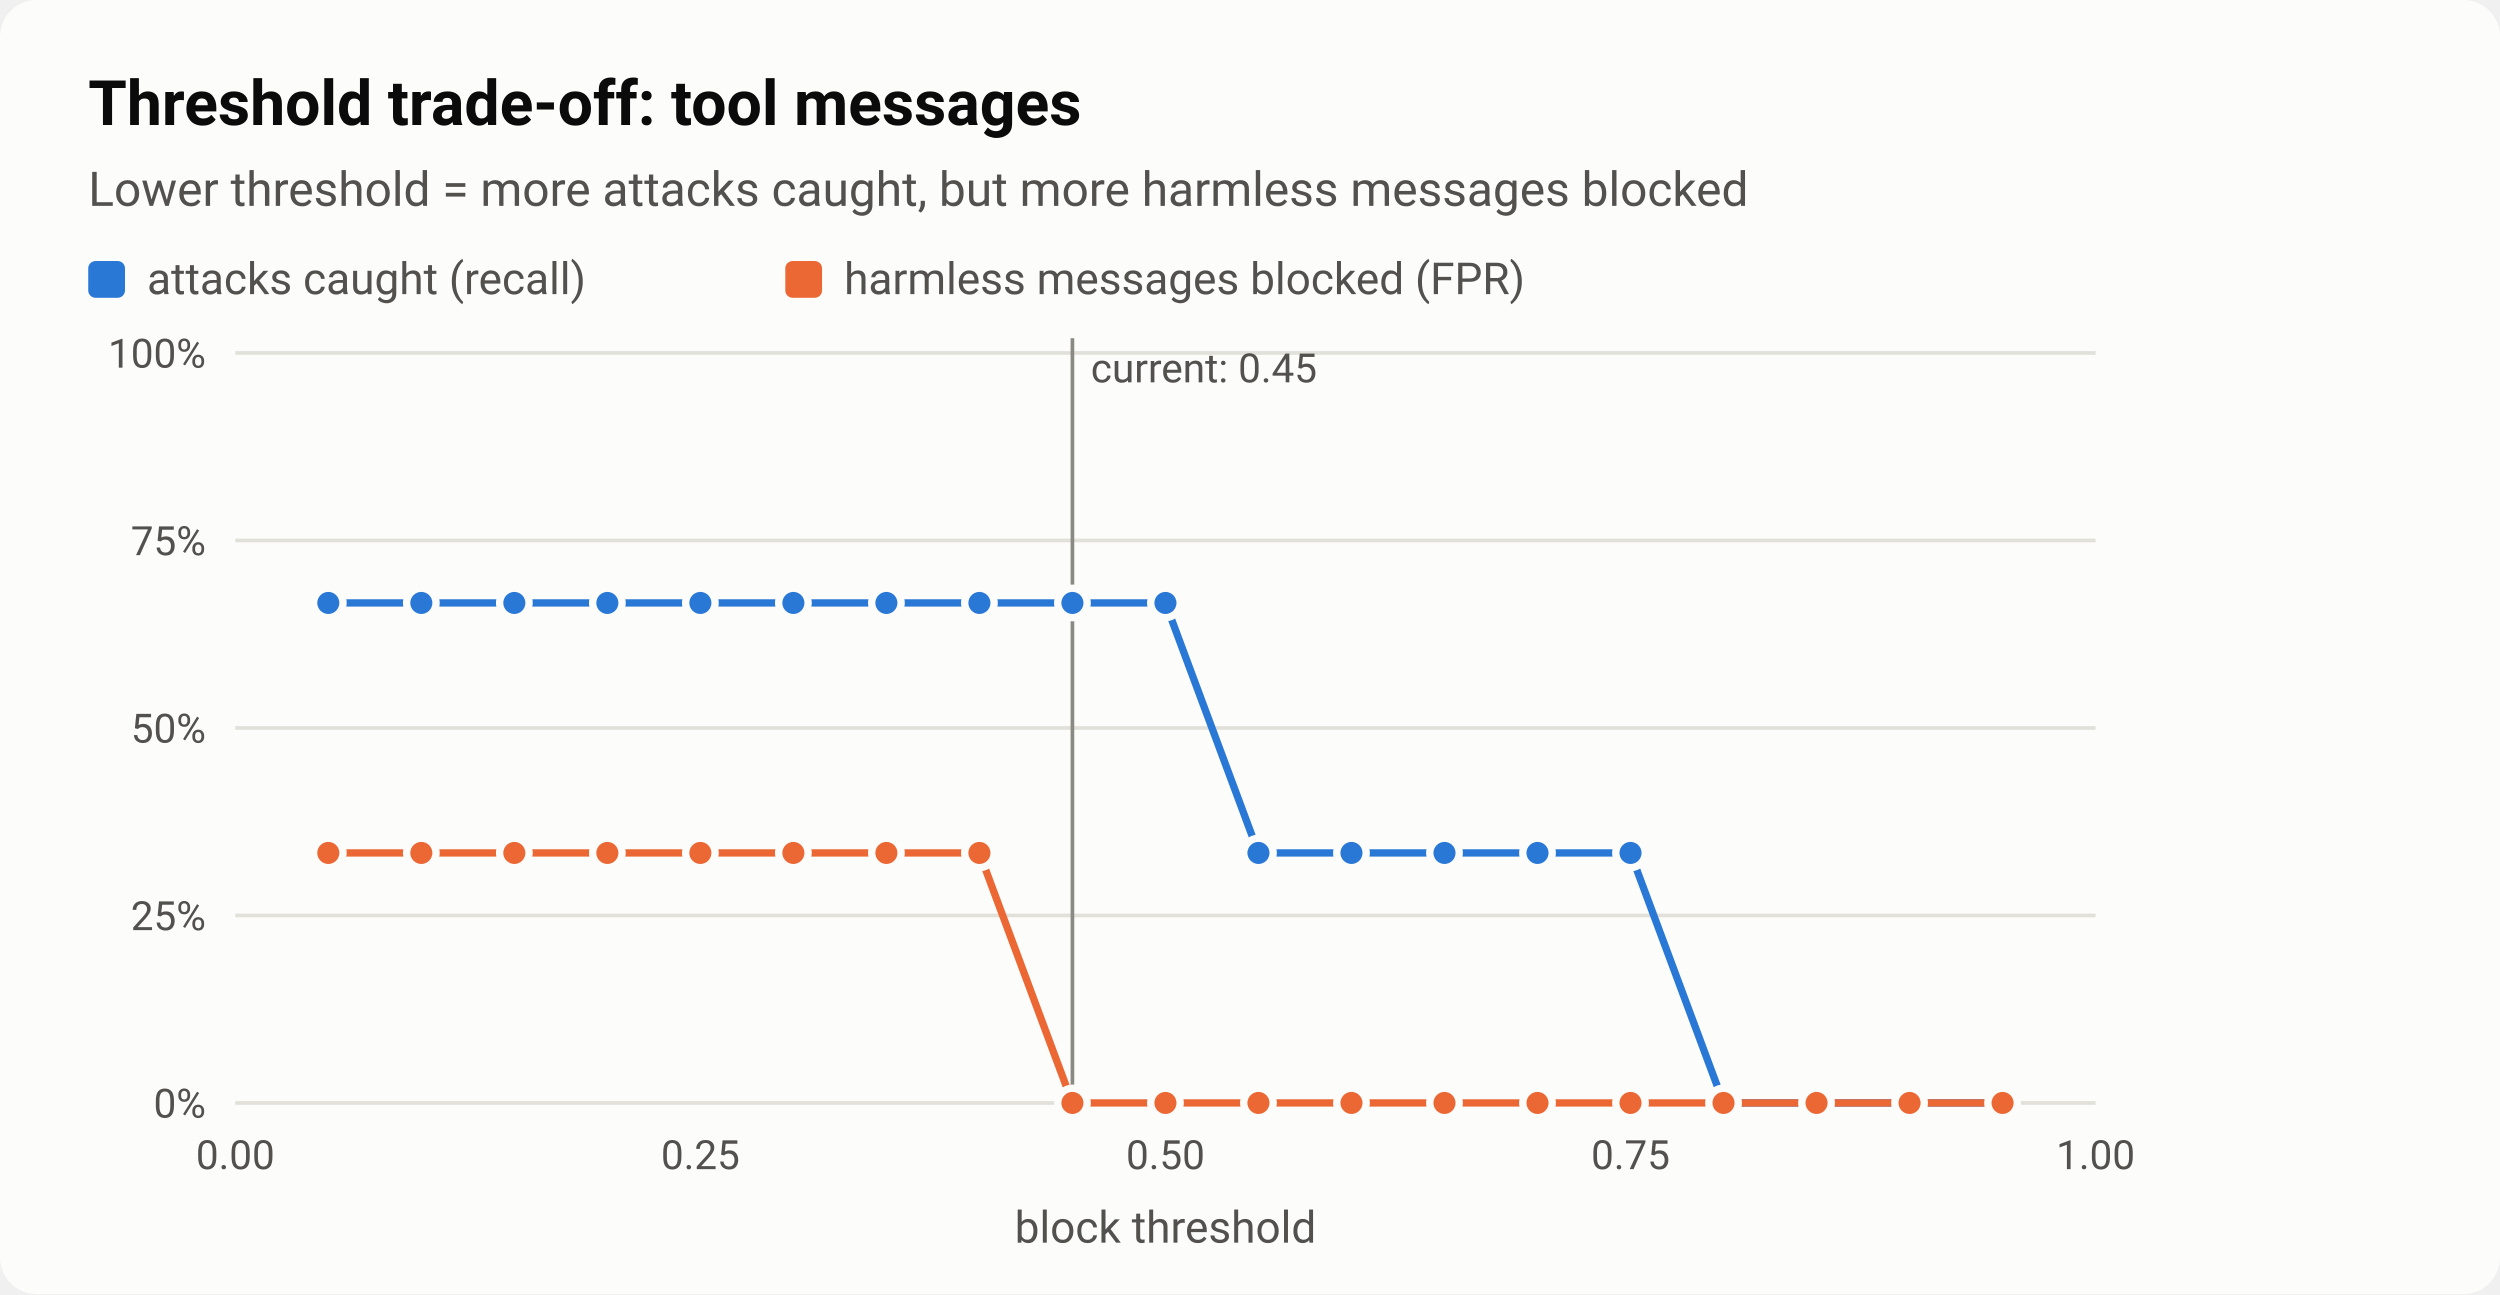
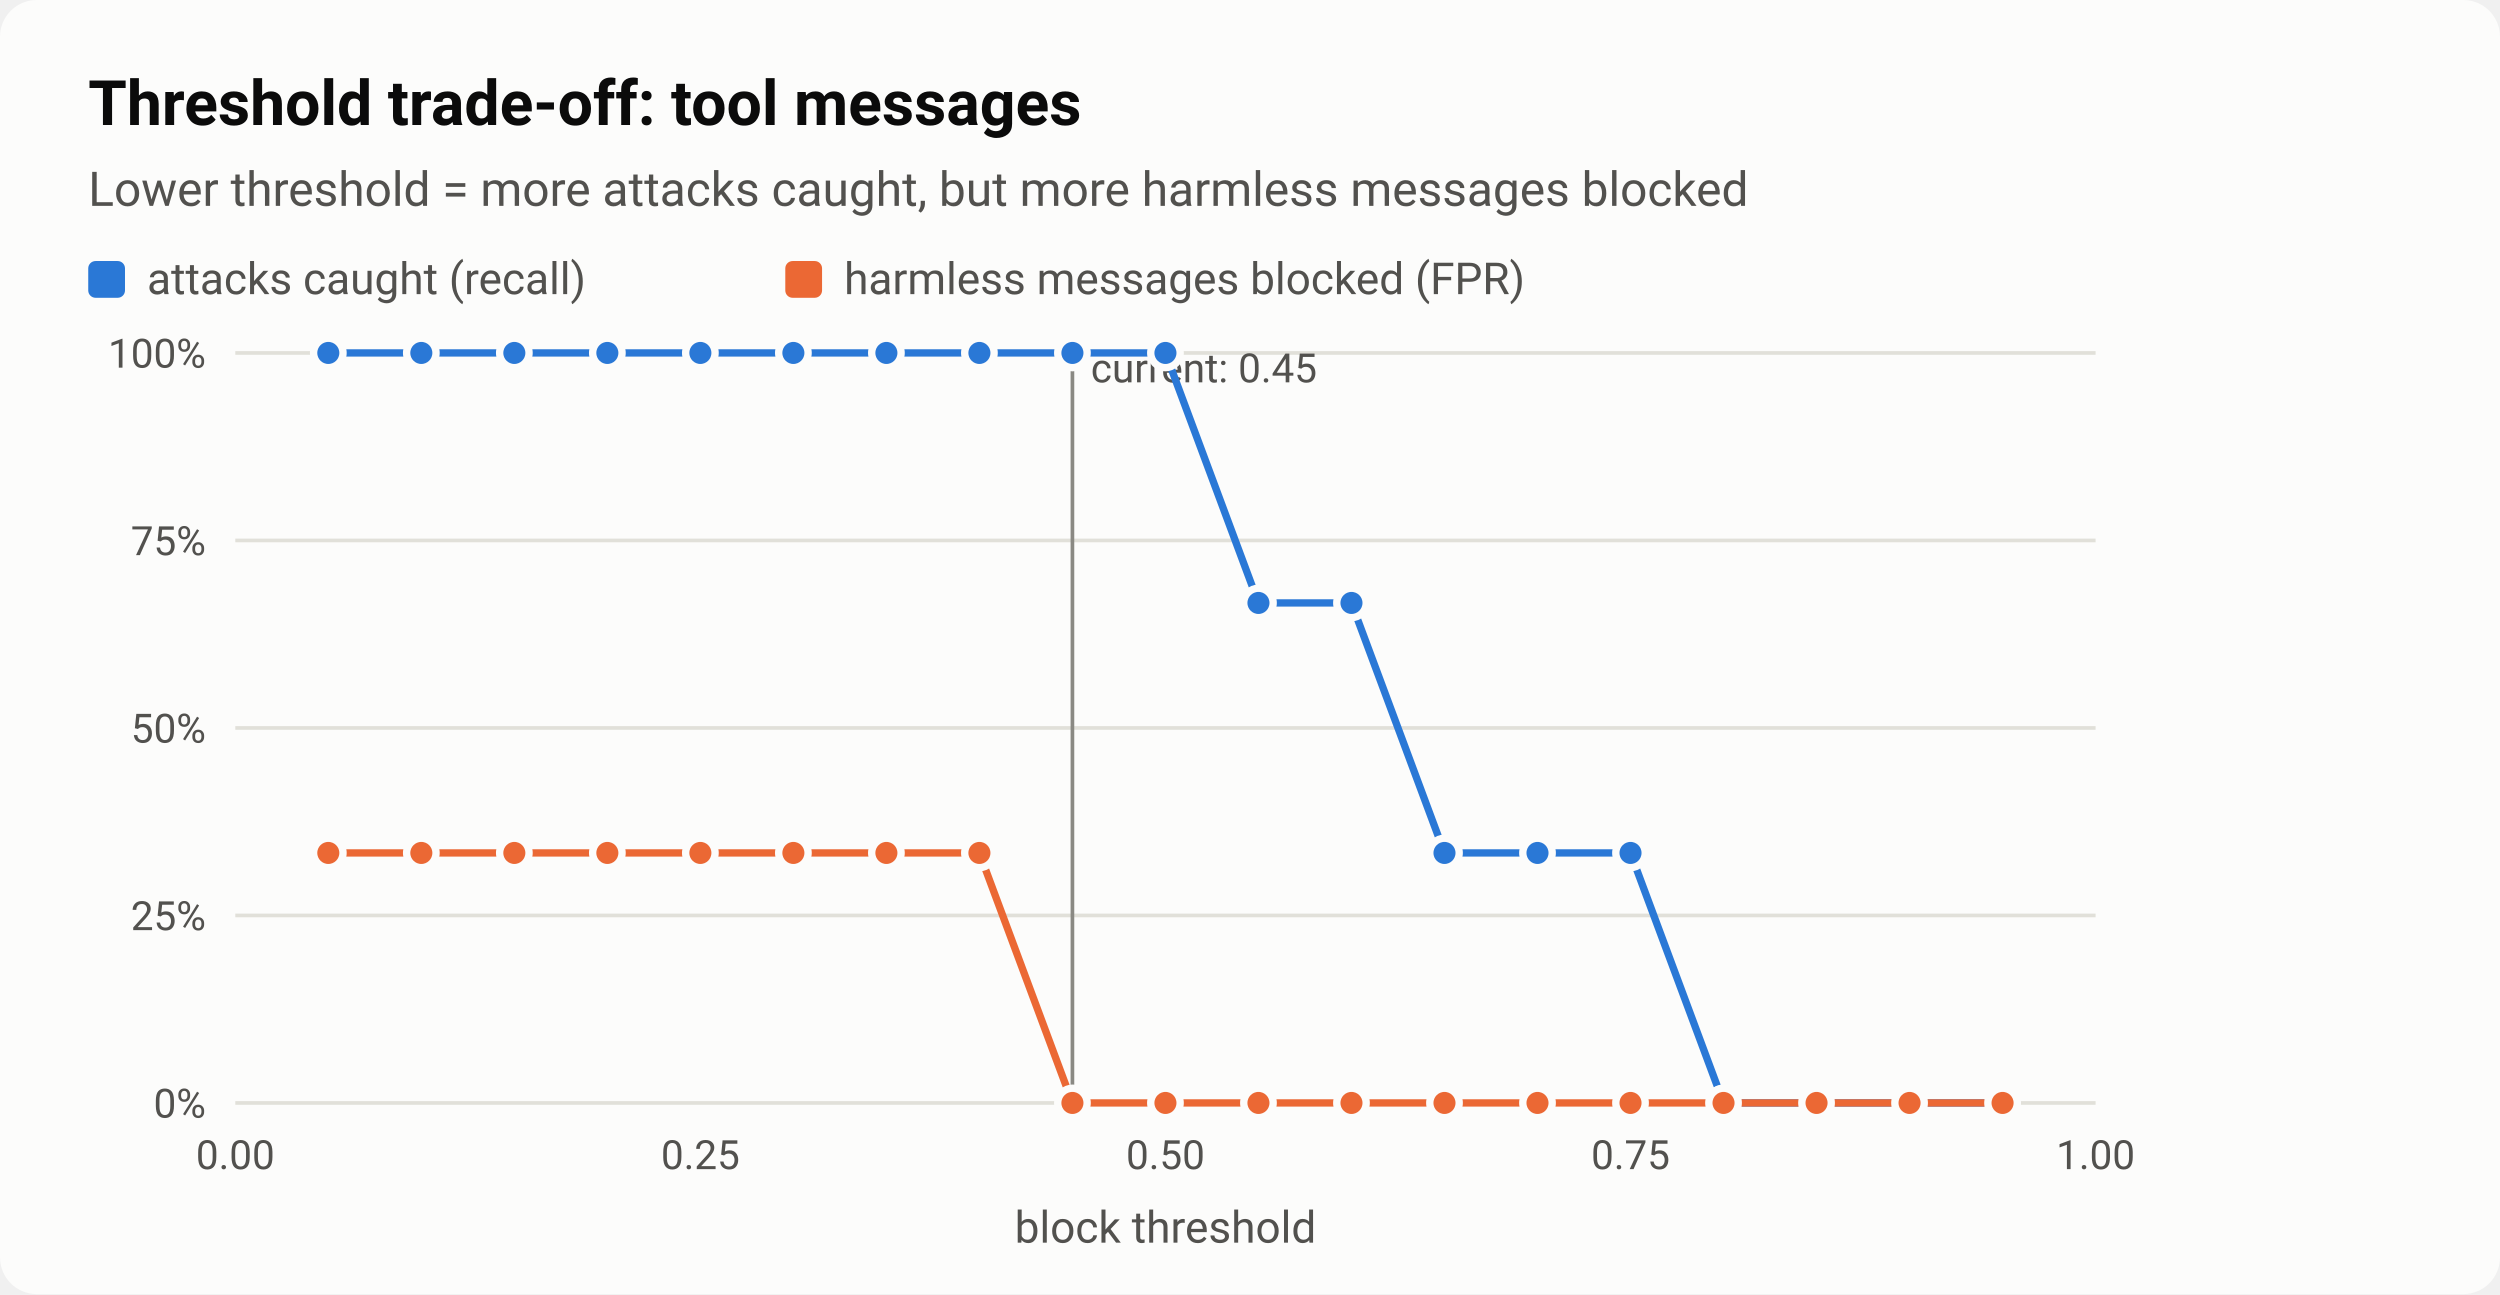
<svg xmlns="http://www.w3.org/2000/svg" viewBox="0 0 680 352" width="100%" role="img" aria-label="Threshold trade-off: tool messages">
  <style>
  .bg{fill:#fcfcfb}.t1{fill:#0b0b0b}.t2{fill:#52514e}.grid{stroke:#e1e0d9}
  .s1{fill:#2a78d6;stroke:#2a78d6}.s2{fill:#eb6834;stroke:#eb6834}.ring{stroke:#fcfcfb}
  .l1{fill:none;stroke:#2a78d6}.l2{fill:none;stroke:#eb6834}
  .ref{stroke:#8a8983}
  text{font-family:system-ui,-apple-system,'Segoe UI',Roboto,sans-serif}
  @media (prefers-color-scheme:dark){
    .bg{fill:#1a1a19}.t1{fill:#ffffff}.t2{fill:#c3c2b7}.grid{stroke:#2c2c2a}
    .s1{fill:#3987e5;stroke:#3987e5}.s2{fill:#d95926;stroke:#d95926}.ring{stroke:#1a1a19}
    .l1{stroke:#3987e5}.l2{stroke:#d95926}
    .ref{stroke:#8a8983}
  }
</style>
  <rect class="bg" width="680" height="352" rx="10" />
  <text class="t1" x="24" y="34" font-size="17" font-weight="650">Threshold trade-off: tool messages</text>
  <text class="t2" x="24" y="56" font-size="13">Lower threshold = more attacks caught, but more harmless messages blocked</text>
  <rect class="s1" x="24" y="71" width="10" height="10" rx="2" stroke-width="0" />
  <text class="t2" x="40" y="80" font-size="12">attacks caught (recall)</text>
  <rect class="s2" x="213.6" y="71" width="10" height="10" rx="2" stroke-width="0" />
  <text class="t2" x="229.6" y="80" font-size="12">harmless messages blocked (FPR)</text>
  <line class="grid" x1="64" x2="570" y1="300.0" y2="300.0" stroke-width="1" />
  <text class="t2" x="56" y="304.0" font-size="11" text-anchor="end">0%</text>
  <line class="grid" x1="64" x2="570" y1="249.0" y2="249.0" stroke-width="1" />
  <text class="t2" x="56" y="253.0" font-size="11" text-anchor="end">25%</text>
  <line class="grid" x1="64" x2="570" y1="198.0" y2="198.0" stroke-width="1" />
  <text class="t2" x="56" y="202.0" font-size="11" text-anchor="end">50%</text>
  <line class="grid" x1="64" x2="570" y1="147.0" y2="147.0" stroke-width="1" />
  <text class="t2" x="56" y="151.0" font-size="11" text-anchor="end">75%</text>
  <line class="grid" x1="64" x2="570" y1="96.0" y2="96.0" stroke-width="1" />
  <text class="t2" x="56" y="100.0" font-size="11" text-anchor="end">100%</text>
  <text class="t2" x="64.0" y="318" font-size="11" text-anchor="middle">0.00</text>
  <text class="t2" x="190.5" y="318" font-size="11" text-anchor="middle">0.25</text>
  <text class="t2" x="317.0" y="318" font-size="11" text-anchor="middle">0.50</text>
  <text class="t2" x="443.5" y="318" font-size="11" text-anchor="middle">0.75</text>
  <text class="t2" x="570.0" y="318" font-size="11" text-anchor="middle">1.00</text>
  <text class="t2" x="317.0" y="338" font-size="12" text-anchor="middle">block threshold</text>
  <line class="ref" x1="291.7" x2="291.7" y1="92" y2="300" stroke-width="1" />
  <text class="t2" x="296.7" y="104" font-size="11">current: 0.45</text>
-   <polyline class="l1" points="89.3,164.0 114.6,164.0 139.9,164.0 165.2,164.0 190.5,164.0 215.8,164.0 241.1,164.0 266.4,164.0 291.7,164.0 317.0,164.0 342.3,232.0 367.6,232.0 392.9,232.0 418.2,232.0 443.5,232.0 468.8,300.0 494.1,300.0 519.4,300.0 544.7,300.0" stroke-width="2" stroke-linejoin="round" stroke-linecap="round" />
-   <circle class="s1 ring" cx="89.3" cy="164.0" r="4" stroke-width="2" />
-   <circle class="s1 ring" cx="114.6" cy="164.0" r="4" stroke-width="2" />
-   <circle class="s1 ring" cx="139.9" cy="164.0" r="4" stroke-width="2" />
-   <circle class="s1 ring" cx="165.2" cy="164.0" r="4" stroke-width="2" />
-   <circle class="s1 ring" cx="190.5" cy="164.0" r="4" stroke-width="2" />
-   <circle class="s1 ring" cx="215.8" cy="164.0" r="4" stroke-width="2" />
-   <circle class="s1 ring" cx="241.1" cy="164.0" r="4" stroke-width="2" />
-   <circle class="s1 ring" cx="266.4" cy="164.0" r="4" stroke-width="2" />
-   <circle class="s1 ring" cx="291.7" cy="164.0" r="4" stroke-width="2" />
-   <circle class="s1 ring" cx="317.0" cy="164.0" r="4" stroke-width="2" />
-   <circle class="s1 ring" cx="342.3" cy="232.0" r="4" stroke-width="2" />
-   <circle class="s1 ring" cx="367.6" cy="232.0" r="4" stroke-width="2" />
+   <polyline class="l1" points="89.3,96.0 114.6,96.0 139.9,96.0 165.2,96.0 190.5,96.0 215.8,96.0 241.1,96.0 266.4,96.0 291.7,96.0 317.0,96.0 342.3,164.0 367.6,164.0 392.9,232.0 418.2,232.0 443.5,232.0 468.8,300.0 494.1,300.0 519.4,300.0 544.7,300.0" stroke-width="2" stroke-linejoin="round" stroke-linecap="round" />
+   <circle class="s1 ring" cx="89.3" cy="96.0" r="4" stroke-width="2" />
+   <circle class="s1 ring" cx="114.6" cy="96.0" r="4" stroke-width="2" />
+   <circle class="s1 ring" cx="139.9" cy="96.0" r="4" stroke-width="2" />
+   <circle class="s1 ring" cx="165.2" cy="96.0" r="4" stroke-width="2" />
+   <circle class="s1 ring" cx="190.5" cy="96.0" r="4" stroke-width="2" />
+   <circle class="s1 ring" cx="215.8" cy="96.0" r="4" stroke-width="2" />
+   <circle class="s1 ring" cx="241.1" cy="96.0" r="4" stroke-width="2" />
+   <circle class="s1 ring" cx="266.4" cy="96.0" r="4" stroke-width="2" />
+   <circle class="s1 ring" cx="291.7" cy="96.0" r="4" stroke-width="2" />
+   <circle class="s1 ring" cx="317.0" cy="96.0" r="4" stroke-width="2" />
+   <circle class="s1 ring" cx="342.3" cy="164.0" r="4" stroke-width="2" />
+   <circle class="s1 ring" cx="367.6" cy="164.0" r="4" stroke-width="2" />
  <circle class="s1 ring" cx="392.9" cy="232.0" r="4" stroke-width="2" />
  <circle class="s1 ring" cx="418.2" cy="232.0" r="4" stroke-width="2" />
  <circle class="s1 ring" cx="443.5" cy="232.0" r="4" stroke-width="2" />
  <circle class="s1 ring" cx="468.8" cy="300.0" r="4" stroke-width="2" />
  <circle class="s1 ring" cx="494.1" cy="300.0" r="4" stroke-width="2" />
  <circle class="s1 ring" cx="519.4" cy="300.0" r="4" stroke-width="2" />
  <circle class="s1 ring" cx="544.7" cy="300.0" r="4" stroke-width="2" />
  <polyline class="l2" points="89.3,232.0 114.6,232.0 139.9,232.0 165.2,232.0 190.5,232.0 215.8,232.0 241.1,232.0 266.4,232.0 291.7,300.0 317.0,300.0 342.3,300.0 367.6,300.0 392.9,300.0 418.2,300.0 443.5,300.0 468.8,300.0 494.1,300.0 519.4,300.0 544.7,300.0" stroke-width="2" stroke-linejoin="round" stroke-linecap="round" />
  <circle class="s2 ring" cx="89.3" cy="232.0" r="4" stroke-width="2" />
  <circle class="s2 ring" cx="114.6" cy="232.0" r="4" stroke-width="2" />
  <circle class="s2 ring" cx="139.9" cy="232.0" r="4" stroke-width="2" />
  <circle class="s2 ring" cx="165.2" cy="232.0" r="4" stroke-width="2" />
  <circle class="s2 ring" cx="190.5" cy="232.0" r="4" stroke-width="2" />
  <circle class="s2 ring" cx="215.8" cy="232.0" r="4" stroke-width="2" />
  <circle class="s2 ring" cx="241.1" cy="232.0" r="4" stroke-width="2" />
  <circle class="s2 ring" cx="266.4" cy="232.0" r="4" stroke-width="2" />
  <circle class="s2 ring" cx="291.7" cy="300.0" r="4" stroke-width="2" />
  <circle class="s2 ring" cx="317.0" cy="300.0" r="4" stroke-width="2" />
  <circle class="s2 ring" cx="342.3" cy="300.0" r="4" stroke-width="2" />
  <circle class="s2 ring" cx="367.6" cy="300.0" r="4" stroke-width="2" />
  <circle class="s2 ring" cx="392.9" cy="300.0" r="4" stroke-width="2" />
  <circle class="s2 ring" cx="418.2" cy="300.0" r="4" stroke-width="2" />
  <circle class="s2 ring" cx="443.5" cy="300.0" r="4" stroke-width="2" />
  <circle class="s2 ring" cx="468.8" cy="300.0" r="4" stroke-width="2" />
  <circle class="s2 ring" cx="494.1" cy="300.0" r="4" stroke-width="2" />
  <circle class="s2 ring" cx="519.4" cy="300.0" r="4" stroke-width="2" />
  <circle class="s2 ring" cx="544.7" cy="300.0" r="4" stroke-width="2" />
</svg>
